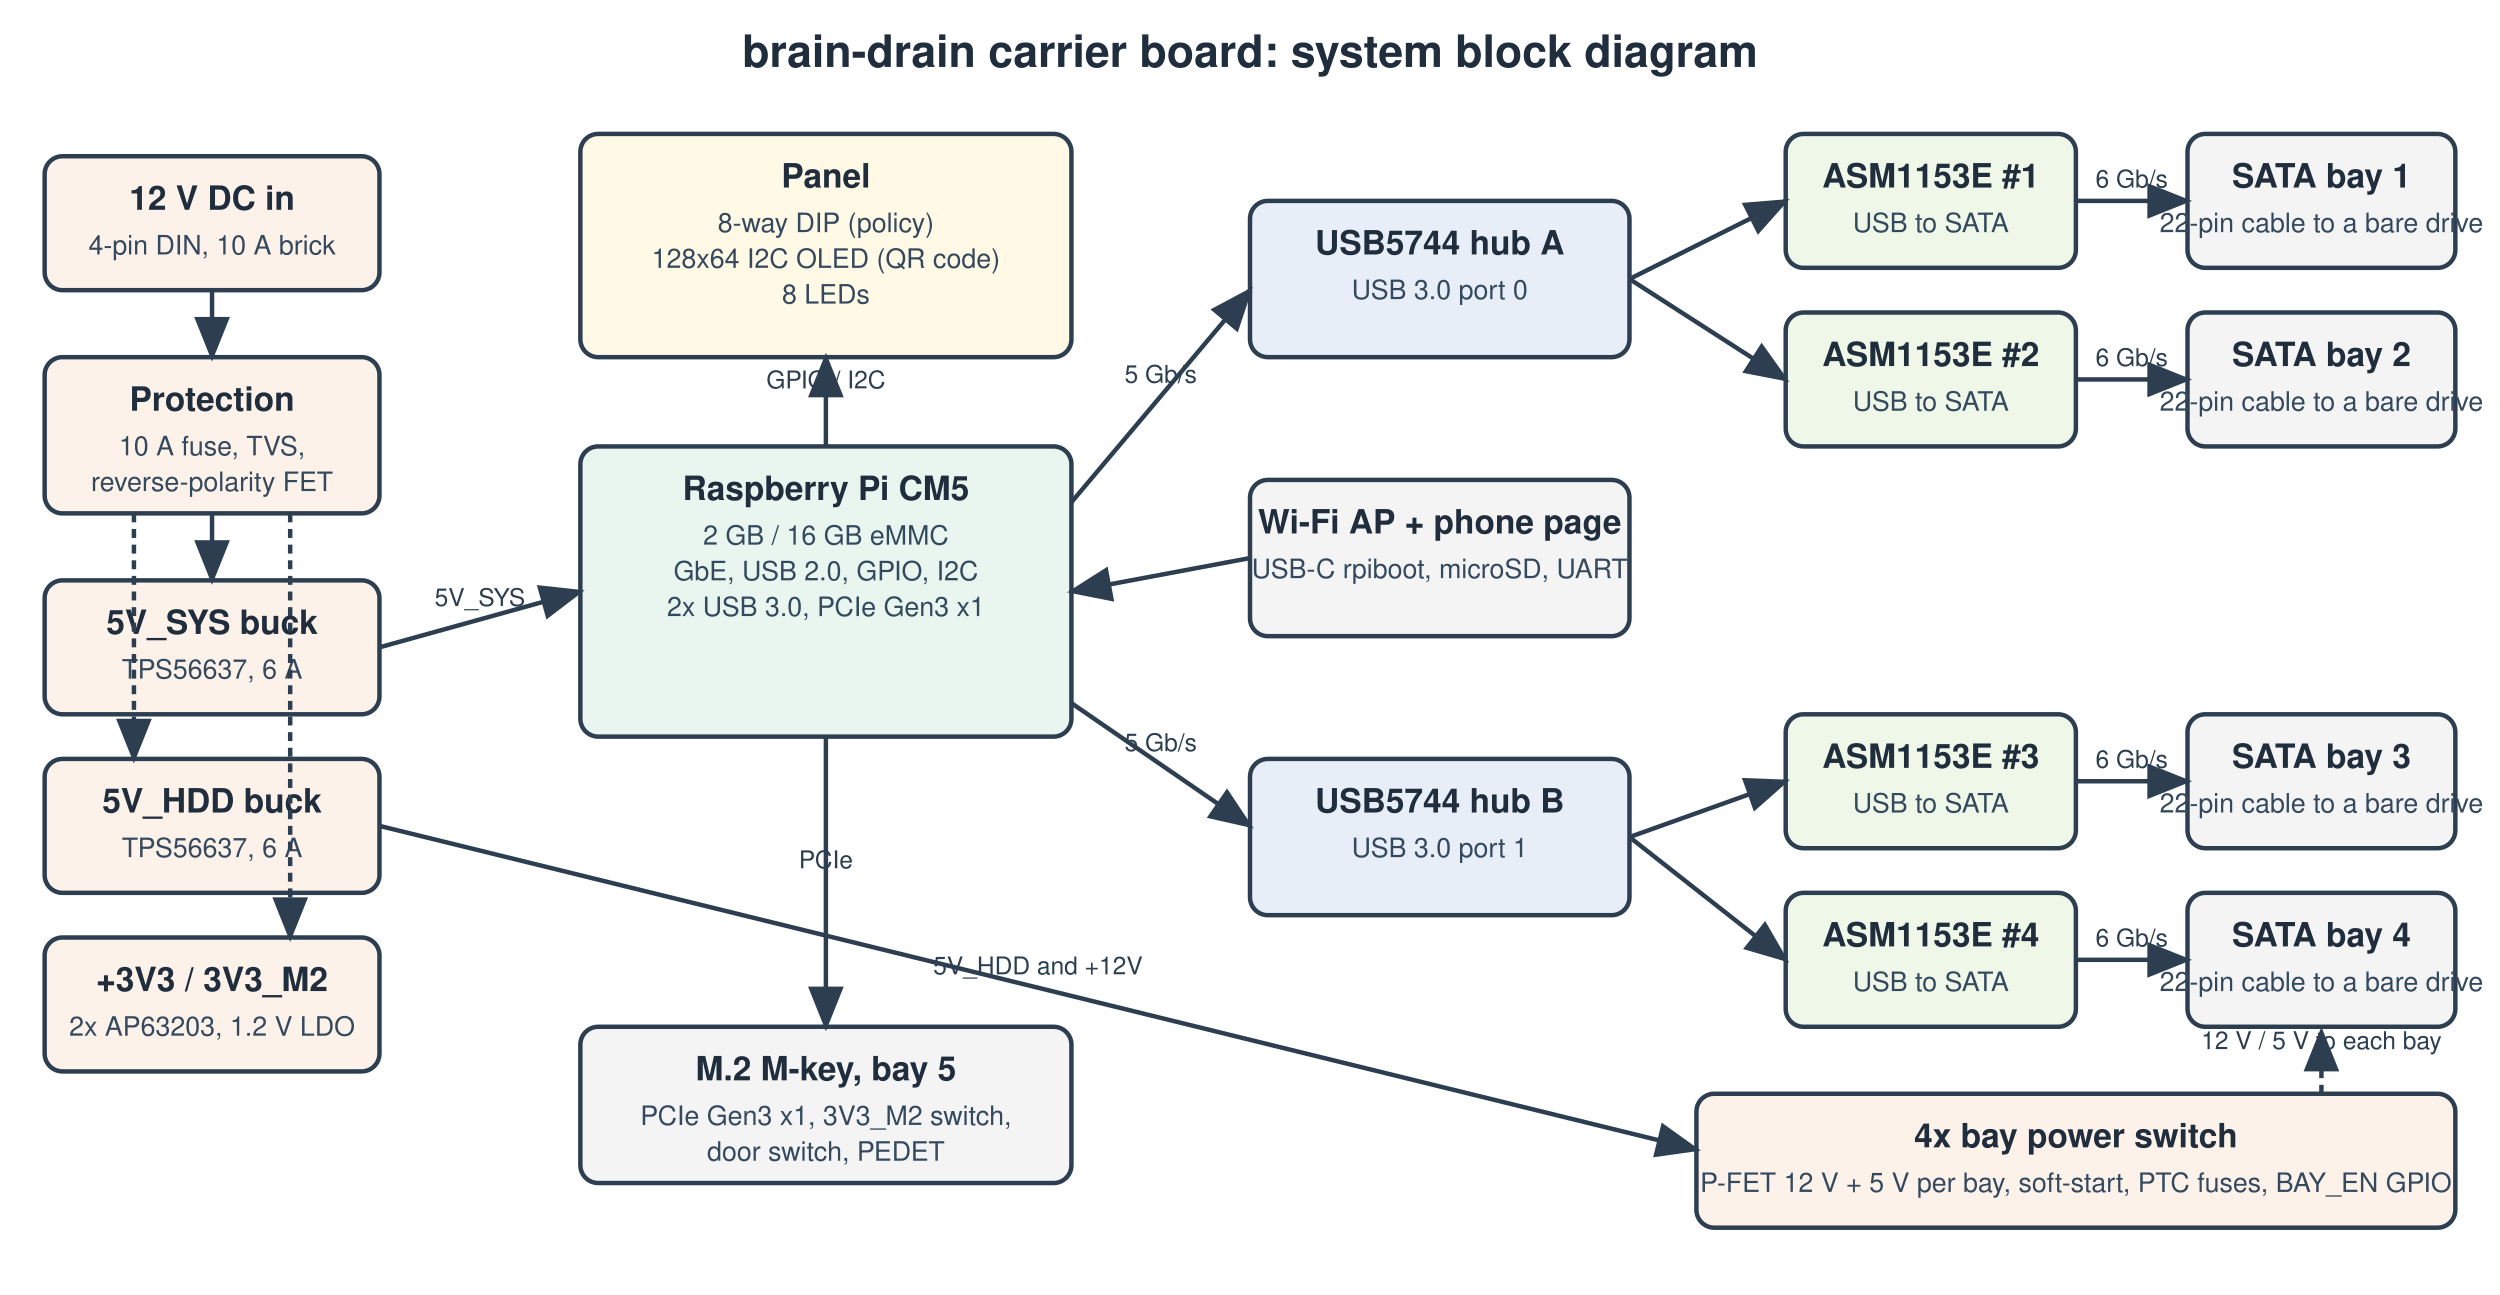
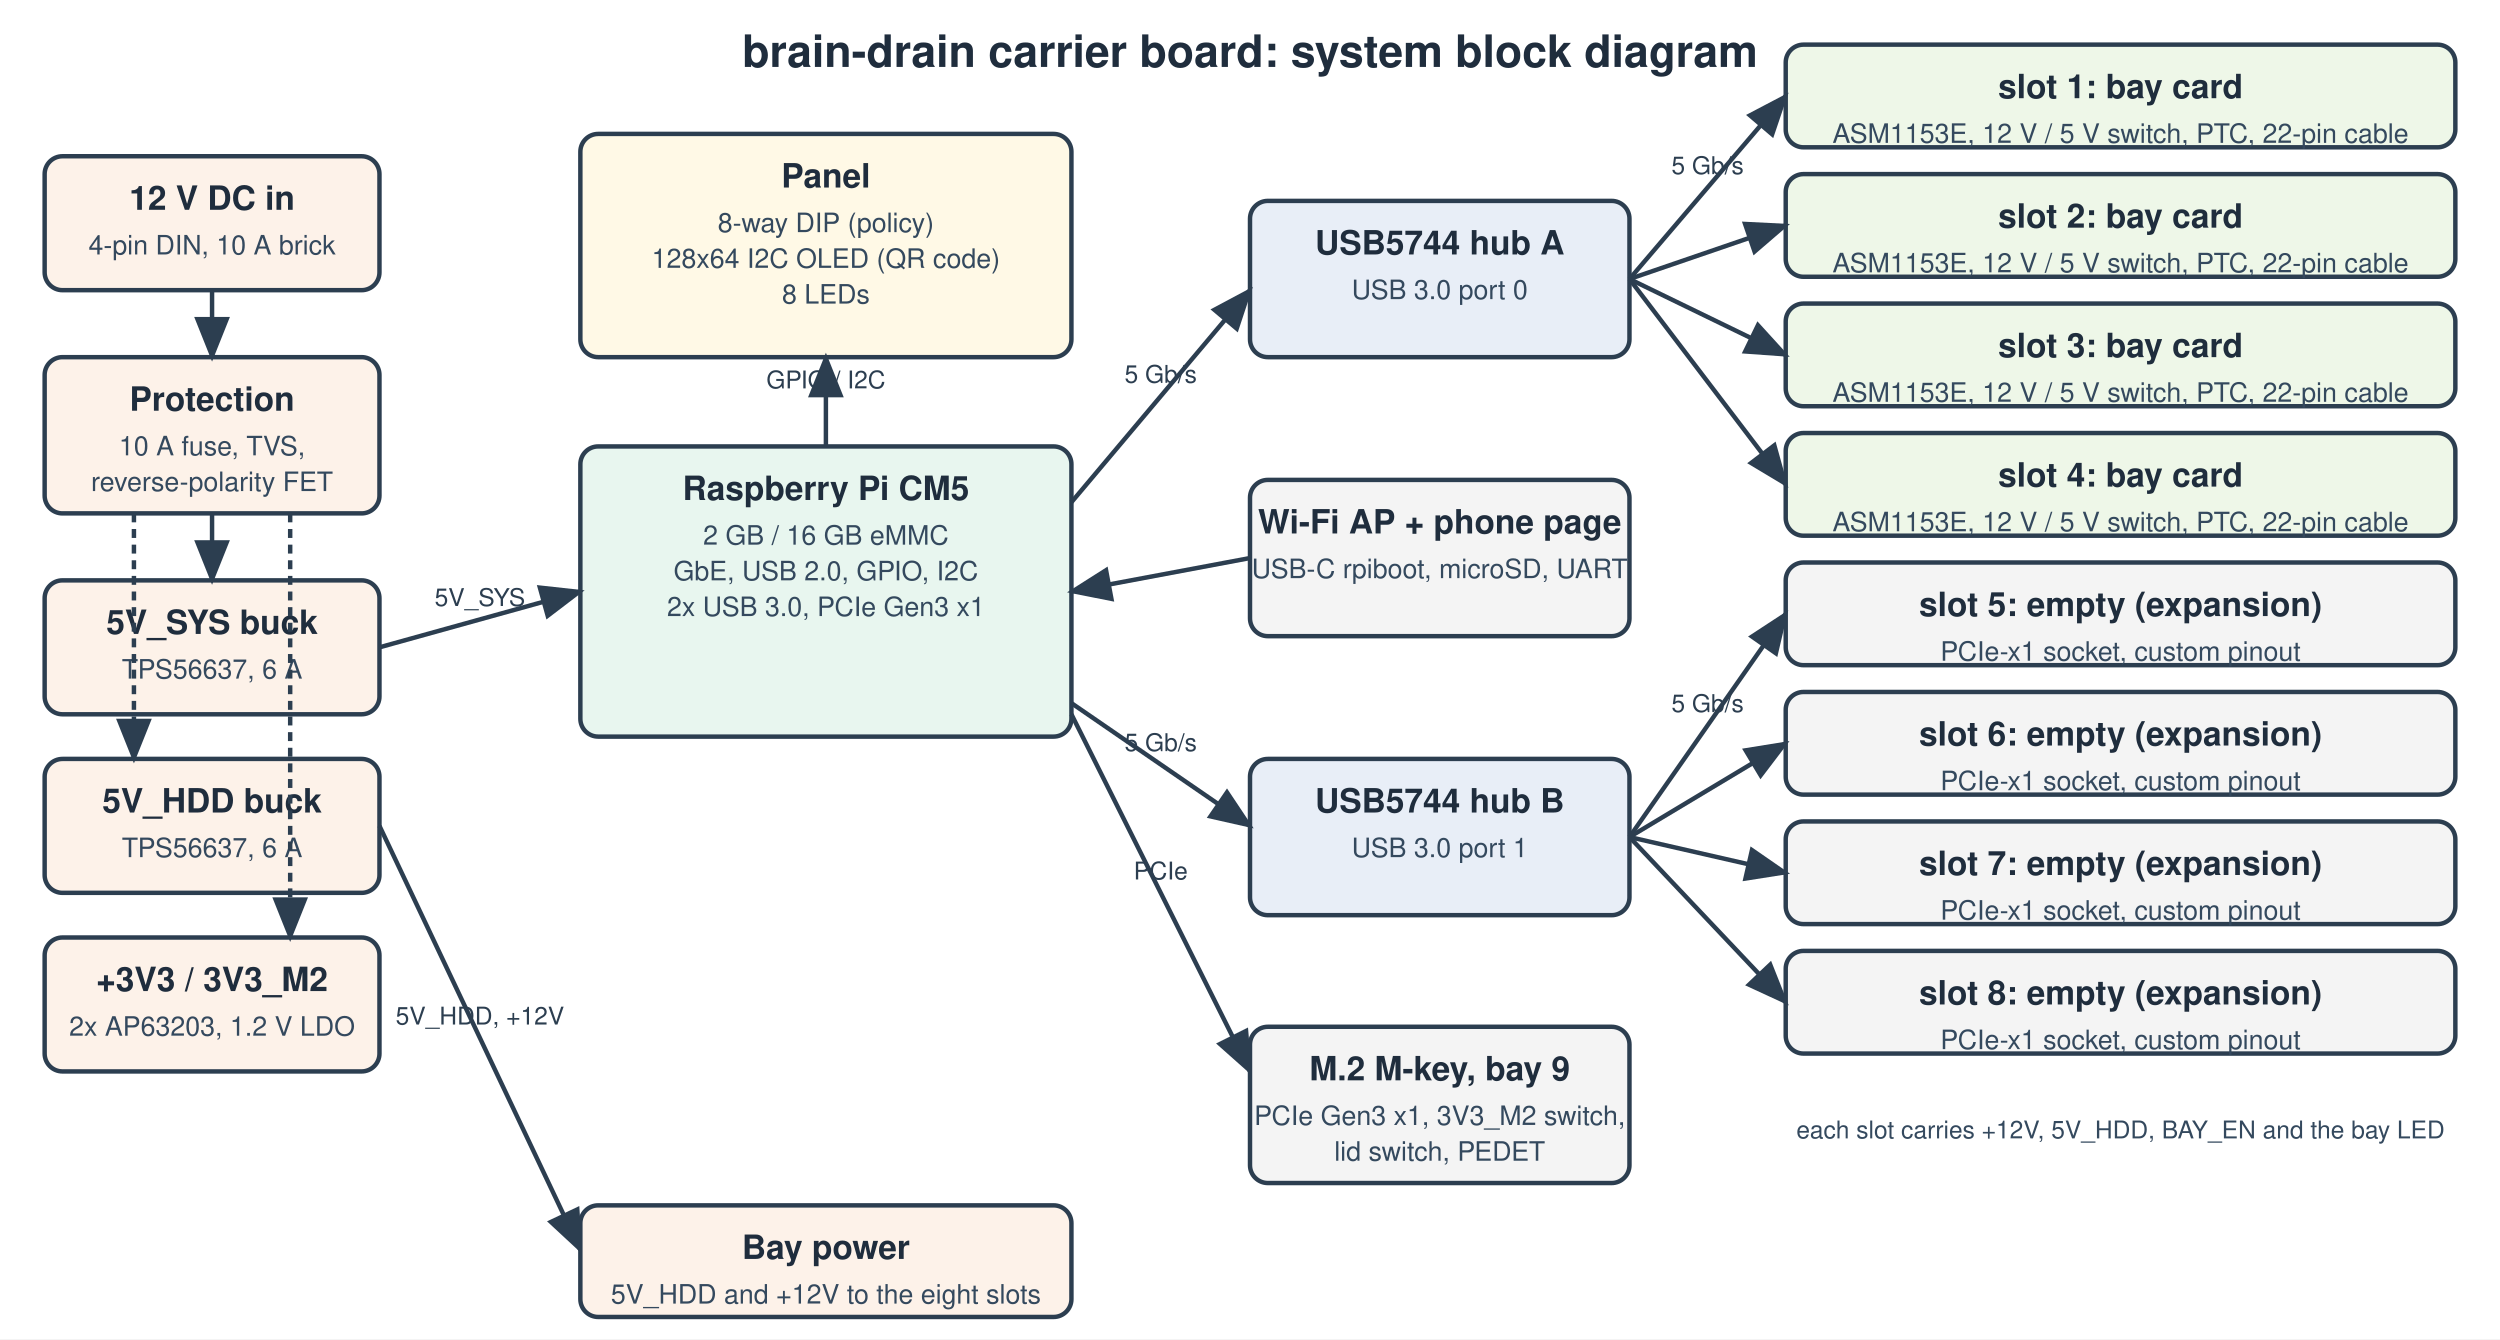
- <svg xmlns="http://www.w3.org/2000/svg" viewBox="0 0 1120 580" width="1120" height="580">
+ <svg xmlns="http://www.w3.org/2000/svg" viewBox="0 0 1120 600" width="1120" height="600">
  <defs>
    <marker id="ah" markerWidth="10" markerHeight="8" refX="9" refY="4" orient="auto">
      <path d="M0,0 L10,4 L0,8 z" fill="#2c3e50" />
    </marker>
  </defs>
  <rect width="100%" height="100%" fill="white" />
  <text x="560" y="30" text-anchor="middle" font-family="Helvetica, Arial, sans-serif" font-size="20" font-weight="700" fill="#1f2d3d">brain-drain carrier board: system block diagram</text>
  <rect x="20" y="70" width="150" height="60" rx="8" fill="#fdf2e9" stroke="#2c3e50" stroke-width="2" />
  <text x="95.0" y="94" text-anchor="middle" font-family="Helvetica, Arial, sans-serif" font-size="15" font-weight="700" fill="#1f2d3d">12 V DC in</text>
  <text x="95.0" y="114" text-anchor="middle" font-family="Helvetica, Arial, sans-serif" font-size="12" fill="#34495e">4-pin DIN, 10 A brick</text>
  <rect x="20" y="160" width="150" height="70" rx="8" fill="#fdf2e9" stroke="#2c3e50" stroke-width="2" />
  <text x="95.0" y="184" text-anchor="middle" font-family="Helvetica, Arial, sans-serif" font-size="15" font-weight="700" fill="#1f2d3d">Protection</text>
  <text x="95.0" y="204" text-anchor="middle" font-family="Helvetica, Arial, sans-serif" font-size="12" fill="#34495e">10 A fuse, TVS,</text>
  <text x="95.0" y="220" text-anchor="middle" font-family="Helvetica, Arial, sans-serif" font-size="12" fill="#34495e">reverse-polarity FET</text>
  <rect x="20" y="260" width="150" height="60" rx="8" fill="#fdf2e9" stroke="#2c3e50" stroke-width="2" />
  <text x="95.0" y="284" text-anchor="middle" font-family="Helvetica, Arial, sans-serif" font-size="15" font-weight="700" fill="#1f2d3d">5V_SYS buck</text>
  <text x="95.0" y="304" text-anchor="middle" font-family="Helvetica, Arial, sans-serif" font-size="12" fill="#34495e">TPS56637, 6 A</text>
  <rect x="20" y="340" width="150" height="60" rx="8" fill="#fdf2e9" stroke="#2c3e50" stroke-width="2" />
  <text x="95.0" y="364" text-anchor="middle" font-family="Helvetica, Arial, sans-serif" font-size="15" font-weight="700" fill="#1f2d3d">5V_HDD buck</text>
  <text x="95.0" y="384" text-anchor="middle" font-family="Helvetica, Arial, sans-serif" font-size="12" fill="#34495e">TPS56637, 6 A</text>
  <rect x="20" y="420" width="150" height="60" rx="8" fill="#fdf2e9" stroke="#2c3e50" stroke-width="2" />
  <text x="95.0" y="444" text-anchor="middle" font-family="Helvetica, Arial, sans-serif" font-size="15" font-weight="700" fill="#1f2d3d">+3V3 / 3V3_M2</text>
  <text x="95.0" y="464" text-anchor="middle" font-family="Helvetica, Arial, sans-serif" font-size="12" fill="#34495e">2x AP63203, 1.2 V LDO</text>
  <line x1="95" y1="130" x2="95" y2="160" stroke="#2c3e50" stroke-width="2" marker-end="url(#ah)" />
  <line x1="95" y1="230" x2="95" y2="260" stroke="#2c3e50" stroke-width="2" marker-end="url(#ah)" />
  <line x1="60" y1="230" x2="60" y2="340" stroke="#2c3e50" stroke-width="2" marker-end="url(#ah)" stroke-dasharray="4 3" />
  <line x1="130" y1="230" x2="130" y2="420" stroke="#2c3e50" stroke-width="2" marker-end="url(#ah)" stroke-dasharray="4 3" />
  <rect x="260" y="200" width="220" height="130" rx="8" fill="#e8f6ef" stroke="#2c3e50" stroke-width="2" />
  <text x="370.0" y="224" text-anchor="middle" font-family="Helvetica, Arial, sans-serif" font-size="15" font-weight="700" fill="#1f2d3d">Raspberry Pi CM5</text>
  <text x="370.0" y="244" text-anchor="middle" font-family="Helvetica, Arial, sans-serif" font-size="12" fill="#34495e">2 GB / 16 GB eMMC</text>
  <text x="370.0" y="260" text-anchor="middle" font-family="Helvetica, Arial, sans-serif" font-size="12" fill="#34495e">GbE, USB 2.0, GPIO, I2C</text>
  <text x="370.0" y="276" text-anchor="middle" font-family="Helvetica, Arial, sans-serif" font-size="12" fill="#34495e">2x USB 3.0, PCIe Gen3 x1</text>
  <line x1="170" y1="290" x2="260" y2="265" stroke="#2c3e50" stroke-width="2" marker-end="url(#ah)" />
  <text x="215.0" y="271.5" text-anchor="middle" font-family="Helvetica, Arial, sans-serif" font-size="11" fill="#2c3e50">5V_SYS</text>
  <rect x="260" y="60" width="220" height="100" rx="8" fill="#fff9e6" stroke="#2c3e50" stroke-width="2" />
  <text x="370.0" y="84" text-anchor="middle" font-family="Helvetica, Arial, sans-serif" font-size="15" font-weight="700" fill="#1f2d3d">Panel</text>
  <text x="370.0" y="104" text-anchor="middle" font-family="Helvetica, Arial, sans-serif" font-size="12" fill="#34495e">8-way DIP (policy)</text>
  <text x="370.0" y="120" text-anchor="middle" font-family="Helvetica, Arial, sans-serif" font-size="12" fill="#34495e">128x64 I2C OLED (QR code)</text>
  <text x="370.0" y="136" text-anchor="middle" font-family="Helvetica, Arial, sans-serif" font-size="12" fill="#34495e">8 LEDs</text>
  <line x1="370" y1="200" x2="370" y2="160" stroke="#2c3e50" stroke-width="2" marker-end="url(#ah)" />
  <text x="370.0" y="174.0" text-anchor="middle" font-family="Helvetica, Arial, sans-serif" font-size="11" fill="#2c3e50">GPIO / I2C</text>
  <rect x="560" y="215" width="170" height="70" rx="8" fill="#f4f4f4" stroke="#2c3e50" stroke-width="2" />
  <text x="645.0" y="239" text-anchor="middle" font-family="Helvetica, Arial, sans-serif" font-size="15" font-weight="700" fill="#1f2d3d">Wi-Fi AP + phone page</text>
  <text x="645.0" y="259" text-anchor="middle" font-family="Helvetica, Arial, sans-serif" font-size="12" fill="#34495e">USB-C rpiboot, microSD, UART</text>
  <line x1="560" y1="250" x2="480" y2="265" stroke="#2c3e50" stroke-width="2" marker-end="url(#ah)" />
  <rect x="560" y="90" width="170" height="70" rx="8" fill="#e8eef7" stroke="#2c3e50" stroke-width="2" />
  <text x="645.0" y="114" text-anchor="middle" font-family="Helvetica, Arial, sans-serif" font-size="15" font-weight="700" fill="#1f2d3d">USB5744 hub A</text>
  <text x="645.0" y="134" text-anchor="middle" font-family="Helvetica, Arial, sans-serif" font-size="12" fill="#34495e">USB 3.0 port 0</text>
  <rect x="560" y="340" width="170" height="70" rx="8" fill="#e8eef7" stroke="#2c3e50" stroke-width="2" />
  <text x="645.0" y="364" text-anchor="middle" font-family="Helvetica, Arial, sans-serif" font-size="15" font-weight="700" fill="#1f2d3d">USB5744 hub B</text>
  <text x="645.0" y="384" text-anchor="middle" font-family="Helvetica, Arial, sans-serif" font-size="12" fill="#34495e">USB 3.0 port 1</text>
  <line x1="480" y1="225" x2="560" y2="130" stroke="#2c3e50" stroke-width="2" marker-end="url(#ah)" />
  <text x="520.0" y="171.5" text-anchor="middle" font-family="Helvetica, Arial, sans-serif" font-size="11" fill="#2c3e50">5 Gb/s</text>
  <line x1="480" y1="315" x2="560" y2="370" stroke="#2c3e50" stroke-width="2" marker-end="url(#ah)" />
  <text x="520.0" y="336.5" text-anchor="middle" font-family="Helvetica, Arial, sans-serif" font-size="11" fill="#2c3e50">5 Gb/s</text>
-   <rect x="800" y="60" width="130" height="60" rx="8" fill="#eef7e8" stroke="#2c3e50" stroke-width="2" />
-   <text x="865.0" y="84" text-anchor="middle" font-family="Helvetica, Arial, sans-serif" font-size="15" font-weight="700" fill="#1f2d3d">ASM1153E #1</text>
-   <text x="865.0" y="104" text-anchor="middle" font-family="Helvetica, Arial, sans-serif" font-size="12" fill="#34495e">USB to SATA</text>
-   <line x1="730" y1="125" x2="800" y2="90" stroke="#2c3e50" stroke-width="2" marker-end="url(#ah)" />
-   <rect x="980" y="60" width="120" height="60" rx="8" fill="#f4f4f4" stroke="#2c3e50" stroke-width="2" />
-   <text x="1040.0" y="84" text-anchor="middle" font-family="Helvetica, Arial, sans-serif" font-size="15" font-weight="700" fill="#1f2d3d">SATA bay 1</text>
-   <text x="1040.0" y="104" text-anchor="middle" font-family="Helvetica, Arial, sans-serif" font-size="12" fill="#34495e">22-pin cable to a bare drive</text>
-   <line x1="930" y1="90" x2="980" y2="90" stroke="#2c3e50" stroke-width="2" marker-end="url(#ah)" />
-   <text x="955.0" y="84.0" text-anchor="middle" font-family="Helvetica, Arial, sans-serif" font-size="11" fill="#2c3e50">6 Gb/s</text>
-   <rect x="800" y="140" width="130" height="60" rx="8" fill="#eef7e8" stroke="#2c3e50" stroke-width="2" />
-   <text x="865.0" y="164" text-anchor="middle" font-family="Helvetica, Arial, sans-serif" font-size="15" font-weight="700" fill="#1f2d3d">ASM1153E #2</text>
-   <text x="865.0" y="184" text-anchor="middle" font-family="Helvetica, Arial, sans-serif" font-size="12" fill="#34495e">USB to SATA</text>
-   <line x1="730" y1="125" x2="800" y2="170" stroke="#2c3e50" stroke-width="2" marker-end="url(#ah)" />
-   <rect x="980" y="140" width="120" height="60" rx="8" fill="#f4f4f4" stroke="#2c3e50" stroke-width="2" />
-   <text x="1040.0" y="164" text-anchor="middle" font-family="Helvetica, Arial, sans-serif" font-size="15" font-weight="700" fill="#1f2d3d">SATA bay 2</text>
-   <text x="1040.0" y="184" text-anchor="middle" font-family="Helvetica, Arial, sans-serif" font-size="12" fill="#34495e">22-pin cable to a bare drive</text>
-   <line x1="930" y1="170" x2="980" y2="170" stroke="#2c3e50" stroke-width="2" marker-end="url(#ah)" />
-   <text x="955.0" y="164.0" text-anchor="middle" font-family="Helvetica, Arial, sans-serif" font-size="11" fill="#2c3e50">6 Gb/s</text>
-   <rect x="800" y="320" width="130" height="60" rx="8" fill="#eef7e8" stroke="#2c3e50" stroke-width="2" />
-   <text x="865.0" y="344" text-anchor="middle" font-family="Helvetica, Arial, sans-serif" font-size="15" font-weight="700" fill="#1f2d3d">ASM1153E #3</text>
-   <text x="865.0" y="364" text-anchor="middle" font-family="Helvetica, Arial, sans-serif" font-size="12" fill="#34495e">USB to SATA</text>
-   <line x1="730" y1="375" x2="800" y2="350" stroke="#2c3e50" stroke-width="2" marker-end="url(#ah)" />
-   <rect x="980" y="320" width="120" height="60" rx="8" fill="#f4f4f4" stroke="#2c3e50" stroke-width="2" />
-   <text x="1040.0" y="344" text-anchor="middle" font-family="Helvetica, Arial, sans-serif" font-size="15" font-weight="700" fill="#1f2d3d">SATA bay 3</text>
-   <text x="1040.0" y="364" text-anchor="middle" font-family="Helvetica, Arial, sans-serif" font-size="12" fill="#34495e">22-pin cable to a bare drive</text>
-   <line x1="930" y1="350" x2="980" y2="350" stroke="#2c3e50" stroke-width="2" marker-end="url(#ah)" />
-   <text x="955.0" y="344.0" text-anchor="middle" font-family="Helvetica, Arial, sans-serif" font-size="11" fill="#2c3e50">6 Gb/s</text>
-   <rect x="800" y="400" width="130" height="60" rx="8" fill="#eef7e8" stroke="#2c3e50" stroke-width="2" />
-   <text x="865.0" y="424" text-anchor="middle" font-family="Helvetica, Arial, sans-serif" font-size="15" font-weight="700" fill="#1f2d3d">ASM1153E #4</text>
-   <text x="865.0" y="444" text-anchor="middle" font-family="Helvetica, Arial, sans-serif" font-size="12" fill="#34495e">USB to SATA</text>
-   <line x1="730" y1="375" x2="800" y2="430" stroke="#2c3e50" stroke-width="2" marker-end="url(#ah)" />
-   <rect x="980" y="400" width="120" height="60" rx="8" fill="#f4f4f4" stroke="#2c3e50" stroke-width="2" />
-   <text x="1040.0" y="424" text-anchor="middle" font-family="Helvetica, Arial, sans-serif" font-size="15" font-weight="700" fill="#1f2d3d">SATA bay 4</text>
-   <text x="1040.0" y="444" text-anchor="middle" font-family="Helvetica, Arial, sans-serif" font-size="12" fill="#34495e">22-pin cable to a bare drive</text>
-   <line x1="930" y1="430" x2="980" y2="430" stroke="#2c3e50" stroke-width="2" marker-end="url(#ah)" />
-   <text x="955.0" y="424.0" text-anchor="middle" font-family="Helvetica, Arial, sans-serif" font-size="11" fill="#2c3e50">6 Gb/s</text>
-   <rect x="760" y="490" width="340" height="60" rx="8" fill="#fdf2e9" stroke="#2c3e50" stroke-width="2" />
-   <text x="930.0" y="514" text-anchor="middle" font-family="Helvetica, Arial, sans-serif" font-size="15" font-weight="700" fill="#1f2d3d">4x bay power switch</text>
-   <text x="930.0" y="534" text-anchor="middle" font-family="Helvetica, Arial, sans-serif" font-size="12" fill="#34495e">P-FET 12 V + 5 V per bay, soft-start, PTC fuses, BAY_EN GPIO</text>
-   <line x1="170" y1="370" x2="760" y2="515" stroke="#2c3e50" stroke-width="2" marker-end="url(#ah)" />
-   <text x="465.0" y="436.5" text-anchor="middle" font-family="Helvetica, Arial, sans-serif" font-size="11" fill="#2c3e50">5V_HDD and +12V</text>
-   <line x1="1040" y1="490" x2="1040" y2="462" stroke="#2c3e50" stroke-width="2" marker-end="url(#ah)" stroke-dasharray="4 3" />
-   <text x="1040.0" y="470.0" text-anchor="middle" font-family="Helvetica, Arial, sans-serif" font-size="11" fill="#2c3e50">12 V / 5 V to each bay</text>
-   <rect x="260" y="460" width="220" height="70" rx="8" fill="#f4f4f4" stroke="#2c3e50" stroke-width="2" />
-   <text x="370.0" y="484" text-anchor="middle" font-family="Helvetica, Arial, sans-serif" font-size="15" font-weight="700" fill="#1f2d3d">M.2 M-key, bay 5</text>
-   <text x="370.0" y="504" text-anchor="middle" font-family="Helvetica, Arial, sans-serif" font-size="12" fill="#34495e">PCIe Gen3 x1, 3V3_M2 switch,</text>
-   <text x="370.0" y="520" text-anchor="middle" font-family="Helvetica, Arial, sans-serif" font-size="12" fill="#34495e">door switch, PEDET</text>
-   <line x1="370" y1="330" x2="370" y2="460" stroke="#2c3e50" stroke-width="2" marker-end="url(#ah)" />
-   <text x="370.0" y="389.0" text-anchor="middle" font-family="Helvetica, Arial, sans-serif" font-size="11" fill="#2c3e50">PCIe</text>
+   <rect x="800" y="20" width="300" height="46" rx="8" fill="#eef7e8" stroke="#2c3e50" stroke-width="2" />
+   <text x="950.0" y="44" text-anchor="middle" font-family="Helvetica, Arial, sans-serif" font-size="15" font-weight="700" fill="#1f2d3d">slot 1: bay card</text>
+   <text x="950.0" y="64" text-anchor="middle" font-family="Helvetica, Arial, sans-serif" font-size="12" fill="#34495e">ASM1153E, 12 V / 5 V switch, PTC, 22-pin cable</text>
+   <line x1="730" y1="125" x2="800" y2="43" stroke="#2c3e50" stroke-width="2" marker-end="url(#ah)" />
+   <text x="765.0" y="78.0" text-anchor="middle" font-family="Helvetica, Arial, sans-serif" font-size="11" fill="#2c3e50">5 Gb/s</text>
+   <rect x="800" y="78" width="300" height="46" rx="8" fill="#eef7e8" stroke="#2c3e50" stroke-width="2" />
+   <text x="950.0" y="102" text-anchor="middle" font-family="Helvetica, Arial, sans-serif" font-size="15" font-weight="700" fill="#1f2d3d">slot 2: bay card</text>
+   <text x="950.0" y="122" text-anchor="middle" font-family="Helvetica, Arial, sans-serif" font-size="12" fill="#34495e">ASM1153E, 12 V / 5 V switch, PTC, 22-pin cable</text>
+   <line x1="730" y1="125" x2="800" y2="101" stroke="#2c3e50" stroke-width="2" marker-end="url(#ah)" />
+   <rect x="800" y="136" width="300" height="46" rx="8" fill="#eef7e8" stroke="#2c3e50" stroke-width="2" />
+   <text x="950.0" y="160" text-anchor="middle" font-family="Helvetica, Arial, sans-serif" font-size="15" font-weight="700" fill="#1f2d3d">slot 3: bay card</text>
+   <text x="950.0" y="180" text-anchor="middle" font-family="Helvetica, Arial, sans-serif" font-size="12" fill="#34495e">ASM1153E, 12 V / 5 V switch, PTC, 22-pin cable</text>
+   <line x1="730" y1="125" x2="800" y2="159" stroke="#2c3e50" stroke-width="2" marker-end="url(#ah)" />
+   <rect x="800" y="194" width="300" height="46" rx="8" fill="#eef7e8" stroke="#2c3e50" stroke-width="2" />
+   <text x="950.0" y="218" text-anchor="middle" font-family="Helvetica, Arial, sans-serif" font-size="15" font-weight="700" fill="#1f2d3d">slot 4: bay card</text>
+   <text x="950.0" y="238" text-anchor="middle" font-family="Helvetica, Arial, sans-serif" font-size="12" fill="#34495e">ASM1153E, 12 V / 5 V switch, PTC, 22-pin cable</text>
+   <line x1="730" y1="125" x2="800" y2="217" stroke="#2c3e50" stroke-width="2" marker-end="url(#ah)" />
+   <rect x="800" y="252" width="300" height="46" rx="8" fill="#f4f4f4" stroke="#2c3e50" stroke-width="2" />
+   <text x="950.0" y="276" text-anchor="middle" font-family="Helvetica, Arial, sans-serif" font-size="15" font-weight="700" fill="#1f2d3d">slot 5: empty (expansion)</text>
+   <text x="950.0" y="296" text-anchor="middle" font-family="Helvetica, Arial, sans-serif" font-size="12" fill="#34495e">PCIe-x1 socket, custom pinout</text>
+   <line x1="730" y1="375" x2="800" y2="275" stroke="#2c3e50" stroke-width="2" marker-end="url(#ah)" />
+   <text x="765.0" y="319.0" text-anchor="middle" font-family="Helvetica, Arial, sans-serif" font-size="11" fill="#2c3e50">5 Gb/s</text>
+   <rect x="800" y="310" width="300" height="46" rx="8" fill="#f4f4f4" stroke="#2c3e50" stroke-width="2" />
+   <text x="950.0" y="334" text-anchor="middle" font-family="Helvetica, Arial, sans-serif" font-size="15" font-weight="700" fill="#1f2d3d">slot 6: empty (expansion)</text>
+   <text x="950.0" y="354" text-anchor="middle" font-family="Helvetica, Arial, sans-serif" font-size="12" fill="#34495e">PCIe-x1 socket, custom pinout</text>
+   <line x1="730" y1="375" x2="800" y2="333" stroke="#2c3e50" stroke-width="2" marker-end="url(#ah)" />
+   <rect x="800" y="368" width="300" height="46" rx="8" fill="#f4f4f4" stroke="#2c3e50" stroke-width="2" />
+   <text x="950.0" y="392" text-anchor="middle" font-family="Helvetica, Arial, sans-serif" font-size="15" font-weight="700" fill="#1f2d3d">slot 7: empty (expansion)</text>
+   <text x="950.0" y="412" text-anchor="middle" font-family="Helvetica, Arial, sans-serif" font-size="12" fill="#34495e">PCIe-x1 socket, custom pinout</text>
+   <line x1="730" y1="375" x2="800" y2="391" stroke="#2c3e50" stroke-width="2" marker-end="url(#ah)" />
+   <rect x="800" y="426" width="300" height="46" rx="8" fill="#f4f4f4" stroke="#2c3e50" stroke-width="2" />
+   <text x="950.0" y="450" text-anchor="middle" font-family="Helvetica, Arial, sans-serif" font-size="15" font-weight="700" fill="#1f2d3d">slot 8: empty (expansion)</text>
+   <text x="950.0" y="470" text-anchor="middle" font-family="Helvetica, Arial, sans-serif" font-size="12" fill="#34495e">PCIe-x1 socket, custom pinout</text>
+   <line x1="730" y1="375" x2="800" y2="449" stroke="#2c3e50" stroke-width="2" marker-end="url(#ah)" />
+   <text x="950" y="510" text-anchor="middle" font-family="Helvetica, Arial, sans-serif" font-size="11" fill="#34495e">each slot carries +12V, 5V_HDD, BAY_EN and the bay LED</text>
+   <line x1="170" y1="370" x2="260" y2="560" stroke="#2c3e50" stroke-width="2" marker-end="url(#ah)" />
+   <text x="215.0" y="459.0" text-anchor="middle" font-family="Helvetica, Arial, sans-serif" font-size="11" fill="#2c3e50">5V_HDD, +12V</text>
+   <rect x="260" y="540" width="220" height="50" rx="8" fill="#fdf2e9" stroke="#2c3e50" stroke-width="2" />
+   <text x="370.0" y="564" text-anchor="middle" font-family="Helvetica, Arial, sans-serif" font-size="15" font-weight="700" fill="#1f2d3d">Bay power</text>
+   <text x="370.0" y="584" text-anchor="middle" font-family="Helvetica, Arial, sans-serif" font-size="12" fill="#34495e">5V_HDD and +12V to the eight slots</text>
+   <rect x="560" y="460" width="170" height="70" rx="8" fill="#f4f4f4" stroke="#2c3e50" stroke-width="2" />
+   <text x="645.0" y="484" text-anchor="middle" font-family="Helvetica, Arial, sans-serif" font-size="15" font-weight="700" fill="#1f2d3d">M.2 M-key, bay 9</text>
+   <text x="645.0" y="504" text-anchor="middle" font-family="Helvetica, Arial, sans-serif" font-size="12" fill="#34495e">PCIe Gen3 x1, 3V3_M2 switch,</text>
+   <text x="645.0" y="520" text-anchor="middle" font-family="Helvetica, Arial, sans-serif" font-size="12" fill="#34495e">lid switch, PEDET</text>
+   <line x1="480" y1="320" x2="560" y2="480" stroke="#2c3e50" stroke-width="2" marker-end="url(#ah)" />
+   <text x="520.0" y="394.0" text-anchor="middle" font-family="Helvetica, Arial, sans-serif" font-size="11" fill="#2c3e50">PCIe</text>
</svg>
